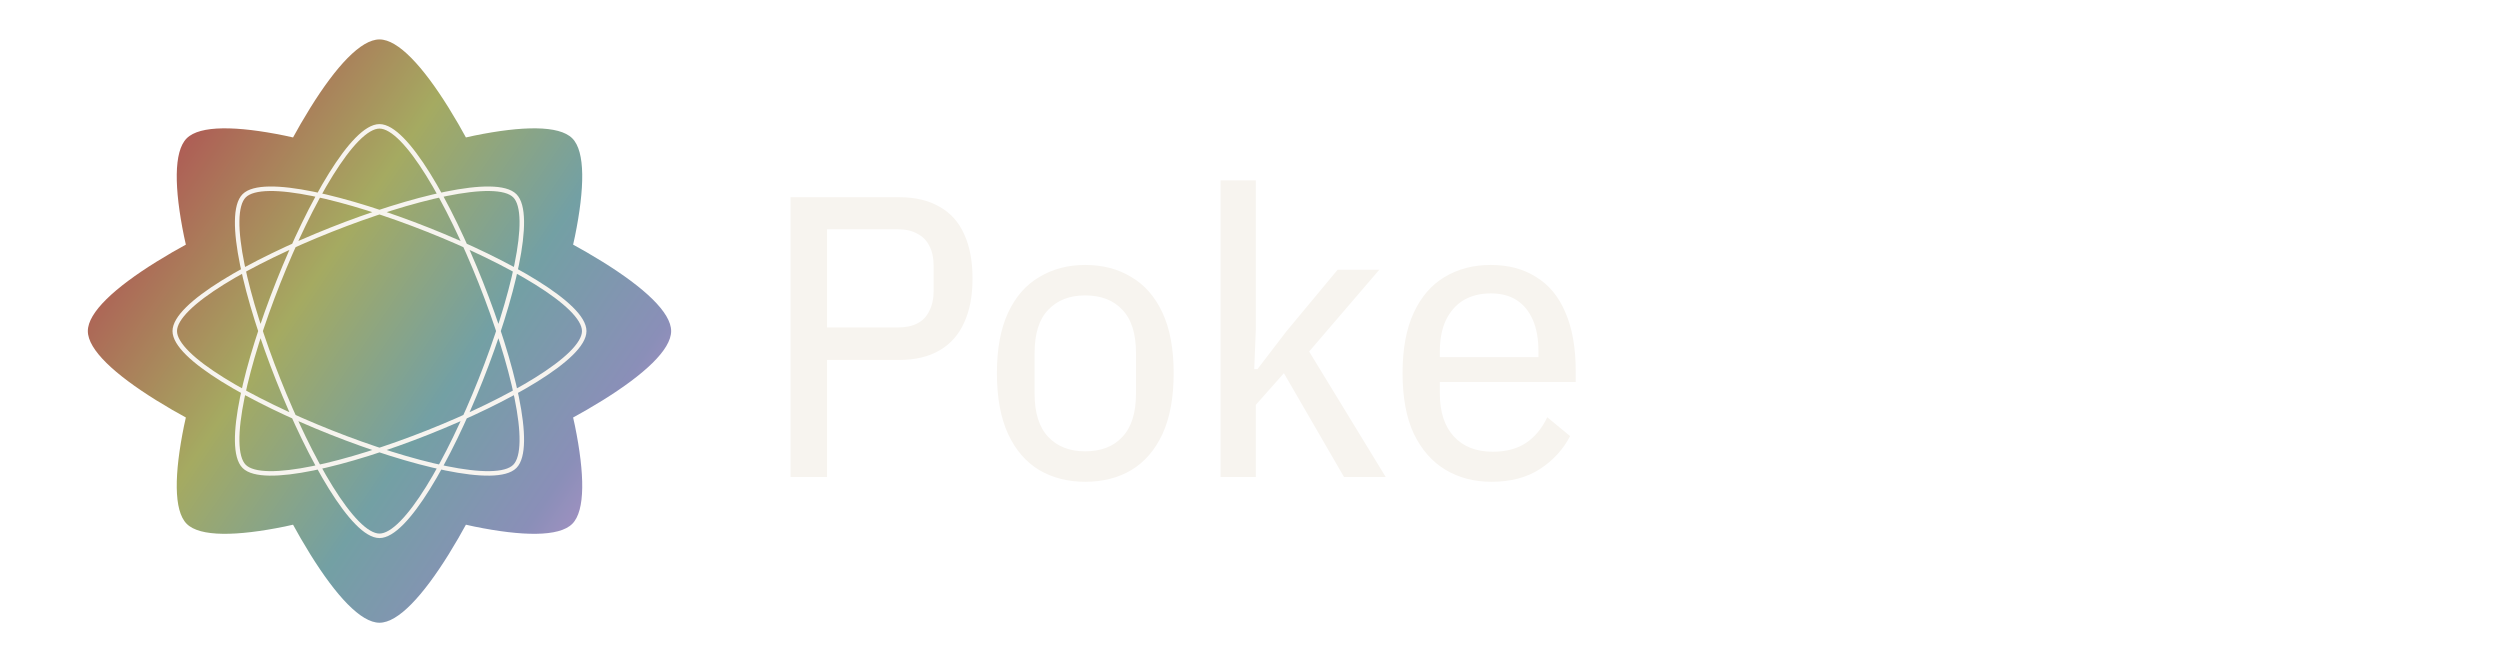
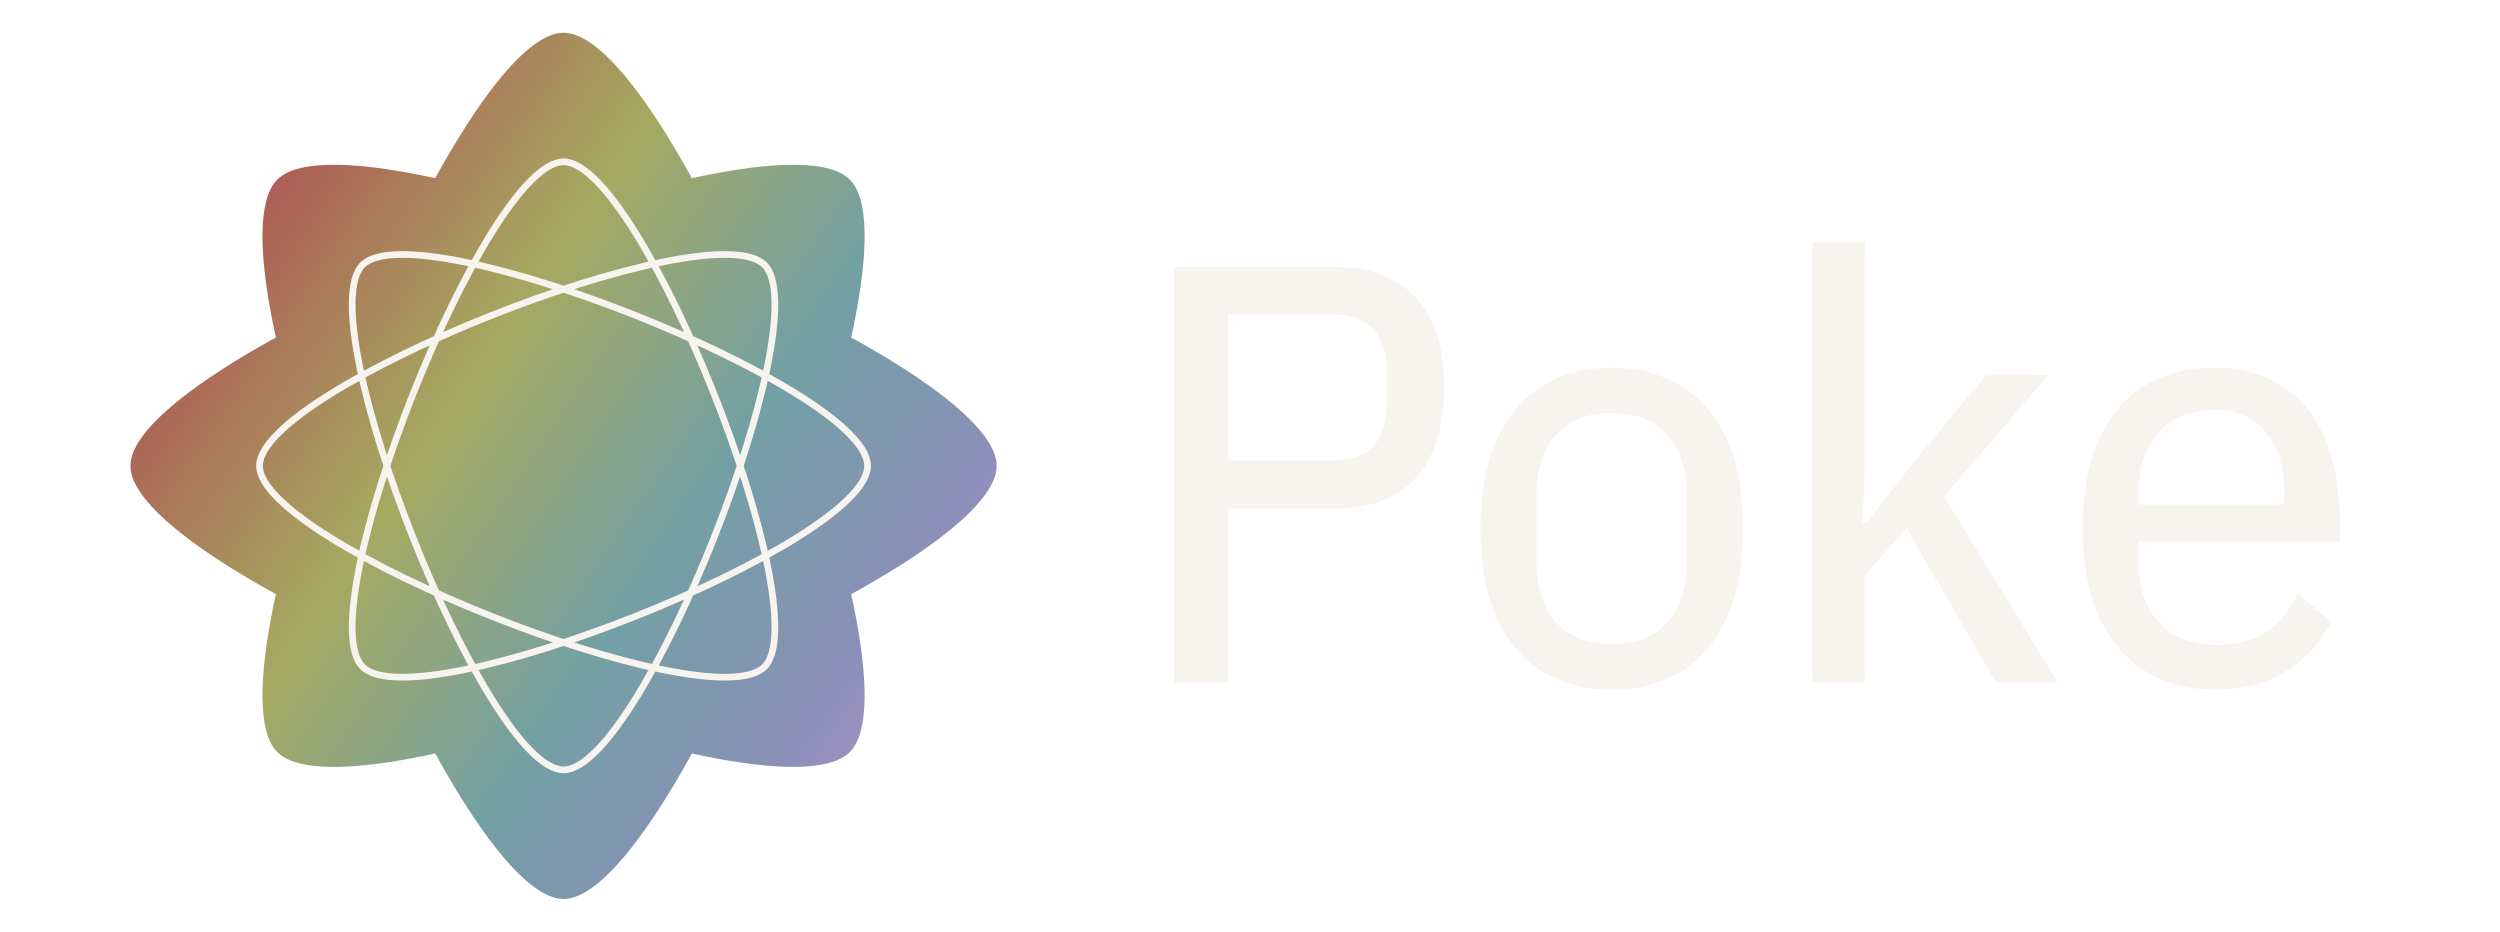
- <svg xmlns="http://www.w3.org/2000/svg" xmlns:xlink="http://www.w3.org/1999/xlink" width="424.992" height="112.565" viewBox="0 0 1766.671 443.359" version="1.1" id="svg1" xml:space="preserve">
+ <svg xmlns="http://www.w3.org/2000/svg" xmlns:xlink="http://www.w3.org/1999/xlink" width="1189.671" height="443.359" viewBox="0 0 1189.671 443.359" version="1.1" id="svg1" xml:space="preserve">
  <defs id="defs1">
    <linearGradient xlink:href="#linearGradient263" id="linearGradient262" gradientUnits="userSpaceOnUse" x1="-116.958" y1="-325.442" x2="33.979" y2="-223.634" />
    <linearGradient id="linearGradient263">
      <stop style="stop-color:#af5454;stop-opacity:1;" offset="0" id="stop262" />
      <stop style="stop-color:#a5aa61;stop-opacity:1;" offset="0.358" id="stop264" />
      <stop style="stop-color:#73a0a4;stop-opacity:1;" offset="0.653" id="stop265" />
      <stop style="stop-color:#8a8fb8;stop-opacity:1;" offset="0.898" id="stop266" />
      <stop style="stop-color:#a791c4;stop-opacity:1;" offset="1" id="stop263" />
    </linearGradient>
  </defs>
  <g id="layer1" transform="translate(-34.32052,-2374.321)">
-     <path style="font-size:304.653px;font-family:'IBM Plex Sans Var';-inkscape-font-specification:'IBM Plex Sans Var, @wght=442,wdth=89.9';font-variation-settings:'wdth' 89.9, 'wght' 442;fill:#f7f4ef;stroke-width:1.859;fill-opacity:1" d="m 618.757,2699.101 h -25.775 v -197.705 h 76.759 q 16.995,0 28.608,6.798 11.613,6.515 17.278,19.261 5.948,12.746 5.948,31.44 0,18.411 -5.948,31.157 -5.665,12.746 -17.278,19.544 -11.613,6.798 -28.608,6.798 h -50.984 z m 0,-175.045 v 69.395 h 49.851 q 8.497,0 13.879,-2.832 5.665,-2.833 8.497,-8.781 3.116,-5.948 3.116,-14.446 v -16.995 q 0,-9.064 -3.116,-14.729 -2.832,-5.665 -8.497,-8.497 -5.382,-3.116 -13.879,-3.116 z M 801.117,2702.5 q -18.128,0 -32.29,-8.214 -14.162,-8.497 -22.093,-25.492 -7.931,-17.278 -7.931,-43.053 0,-25.775 7.931,-42.77 7.931,-16.995 22.093,-25.209 14.162,-8.497 32.29,-8.497 18.694,0 32.573,8.497 14.162,8.214 22.093,25.209 7.931,16.995 7.931,42.77 0,25.775 -7.931,43.053 -7.931,16.995 -22.093,25.492 -13.879,8.214 -32.573,8.214 z m 0,-21.526 q 16.995,0 26.342,-10.197 9.63,-10.197 9.63,-30.59 v -28.608 q 0,-20.677 -9.63,-30.59 -9.347,-10.197 -26.342,-10.197 -16.428,0 -26.058,10.197 -9.63,9.914 -9.63,30.59 v 28.608 q 0,20.394 9.63,30.59 9.63,10.197 26.058,10.197 z m 95.737,18.128 v -209.601 h 24.926 v 105.084 l -1.133,28.325 h 2.266 l 20.394,-26.625 36.255,-43.62 h 29.457 l -49.568,57.782 54.1,88.656 h -29.457 l -42.487,-73.36 -19.827,22.376 v 50.984 z m 191.496,3.399 q -18.411,0 -32.573,-8.497 -14.162,-8.497 -22.376,-25.492 -7.931,-16.995 -7.931,-42.77 0,-25.775 7.931,-42.77 7.931,-16.995 21.81,-25.209 14.162,-8.497 32.573,-8.497 18.694,0 32.007,8.497 13.596,8.214 20.677,24.926 7.364,16.711 7.364,41.637 v 7.647 h -96.02 v 8.214 q 0,19.544 9.914,30.307 9.914,10.763 27.475,10.763 14.162,0 23.509,-6.231 9.347,-6.231 15.012,-18.128 l 16.145,13.312 q -7.364,14.162 -21.243,23.226 -13.879,9.064 -34.273,9.064 z m -0.567,-133.125 q -11.046,0 -19.261,4.815 -7.931,4.815 -12.463,14.162 -4.249,9.064 -4.249,22.093 v 3.965 h 69.678 v -4.249 q 0,-13.029 -3.965,-22.093 -3.965,-9.064 -11.33,-13.879 -7.364,-4.815 -18.411,-4.815 z" id="path258" />
+     <path style="font-size:304.653px;font-family:'IBM Plex Sans Var';-inkscape-font-specification:'IBM Plex Sans Var, @wght=442,wdth=89.9';font-variation-settings:'wdth' 89.9, 'wght' 442;fill:#f7f4ef;fill-opacity:1;stroke-width:1.859" d="m 618.757,2699.101 h -25.775 v -197.705 h 76.759 q 16.995,0 28.608,6.798 11.613,6.515 17.278,19.261 5.948,12.746 5.948,31.44 0,18.411 -5.948,31.157 -5.665,12.746 -17.278,19.544 -11.613,6.798 -28.608,6.798 h -50.984 z m 0,-175.045 v 69.395 h 49.851 q 8.497,0 13.879,-2.832 5.665,-2.833 8.497,-8.781 3.116,-5.948 3.116,-14.446 v -16.995 q 0,-9.064 -3.116,-14.729 -2.832,-5.665 -8.497,-8.497 -5.382,-3.116 -13.879,-3.116 z M 801.117,2702.5 q -18.128,0 -32.29,-8.214 -14.162,-8.497 -22.093,-25.492 -7.931,-17.278 -7.931,-43.053 0,-25.775 7.931,-42.77 7.931,-16.995 22.093,-25.209 14.162,-8.497 32.29,-8.497 18.694,0 32.573,8.497 14.162,8.214 22.093,25.209 7.931,16.995 7.931,42.77 0,25.775 -7.931,43.053 -7.931,16.995 -22.093,25.492 -13.879,8.214 -32.573,8.214 z m 0,-21.526 q 16.995,0 26.342,-10.197 9.63,-10.197 9.63,-30.59 v -28.608 q 0,-20.677 -9.63,-30.59 -9.347,-10.197 -26.342,-10.197 -16.428,0 -26.058,10.197 -9.63,9.914 -9.63,30.59 v 28.608 q 0,20.394 9.63,30.59 9.63,10.197 26.058,10.197 z m 95.737,18.128 v -209.601 h 24.926 v 105.084 l -1.133,28.325 h 2.266 l 20.394,-26.625 36.255,-43.62 h 29.457 l -49.568,57.782 54.1,88.656 h -29.457 l -42.487,-73.36 -19.827,22.376 v 50.984 z m 191.496,3.399 q -18.411,0 -32.573,-8.497 -14.162,-8.497 -22.376,-25.492 -7.931,-16.995 -7.931,-42.77 0,-25.775 7.931,-42.77 7.931,-16.995 21.81,-25.209 14.162,-8.497 32.573,-8.497 18.694,0 32.007,8.497 13.596,8.214 20.677,24.926 7.364,16.711 7.364,41.637 v 7.647 h -96.02 v 8.214 q 0,19.544 9.914,30.307 9.914,10.763 27.475,10.763 14.162,0 23.509,-6.231 9.347,-6.231 15.012,-18.128 l 16.145,13.312 q -7.364,14.162 -21.243,23.226 -13.879,9.064 -34.273,9.064 z m -0.567,-133.125 q -11.046,0 -19.261,4.815 -7.931,4.815 -12.463,14.162 -4.249,9.064 -4.249,22.093 v 3.965 h 69.678 v -4.249 q 0,-13.029 -3.965,-22.093 -3.965,-9.064 -11.33,-13.879 -7.364,-4.815 -18.411,-4.815 z" id="path258" />
    <path style="font-variation-settings:'wdth' 87, 'wght' 700;fill:url(#linearGradient262);fill-opacity:1;stroke:none;stroke-width:2;stroke-opacity:1" id="path256" d="m -41.49,-183.507 c 23.336,0 76.669,-134.698 60.168,-151.199 -16.501,-16.501 -151.199,36.832 -151.199,60.168 0,23.336 134.698,76.669 151.199,60.168 16.501,-16.501 -36.832,-151.199 -60.168,-151.199 -23.336,0 -76.669,134.698 -60.168,151.199 16.501,16.501 151.199,-36.832 151.199,-60.168 0,-23.336 -134.698,-76.669 -151.199,-60.168 -16.501,16.501 36.832,151.199 60.168,151.199 z" transform="matrix(2.264078,0,0,2.264078,396.4314,3217.575)" />
    <path style="font-variation-settings:'wdth' 87, 'wght' 700;fill:none;fill-opacity:1;stroke:#f7f4ef;stroke-width:2;stroke-opacity:1" id="path257" d="m -41.49,-183.507 c 23.336,0 76.669,-134.698 60.168,-151.199 -16.501,-16.501 -151.199,36.832 -151.199,60.168 0,23.336 134.698,76.669 151.199,60.168 16.501,-16.501 -36.832,-151.199 -60.168,-151.199 -23.336,0 -76.669,134.698 -60.168,151.199 16.501,16.501 151.199,-36.832 151.199,-60.168 0,-23.336 -134.698,-76.669 -151.199,-60.168 -16.501,16.501 36.832,151.199 60.168,151.199 z" transform="matrix(1.589345,0,0,1.589345,368.4369,3032.336)" />
  </g>
</svg>
